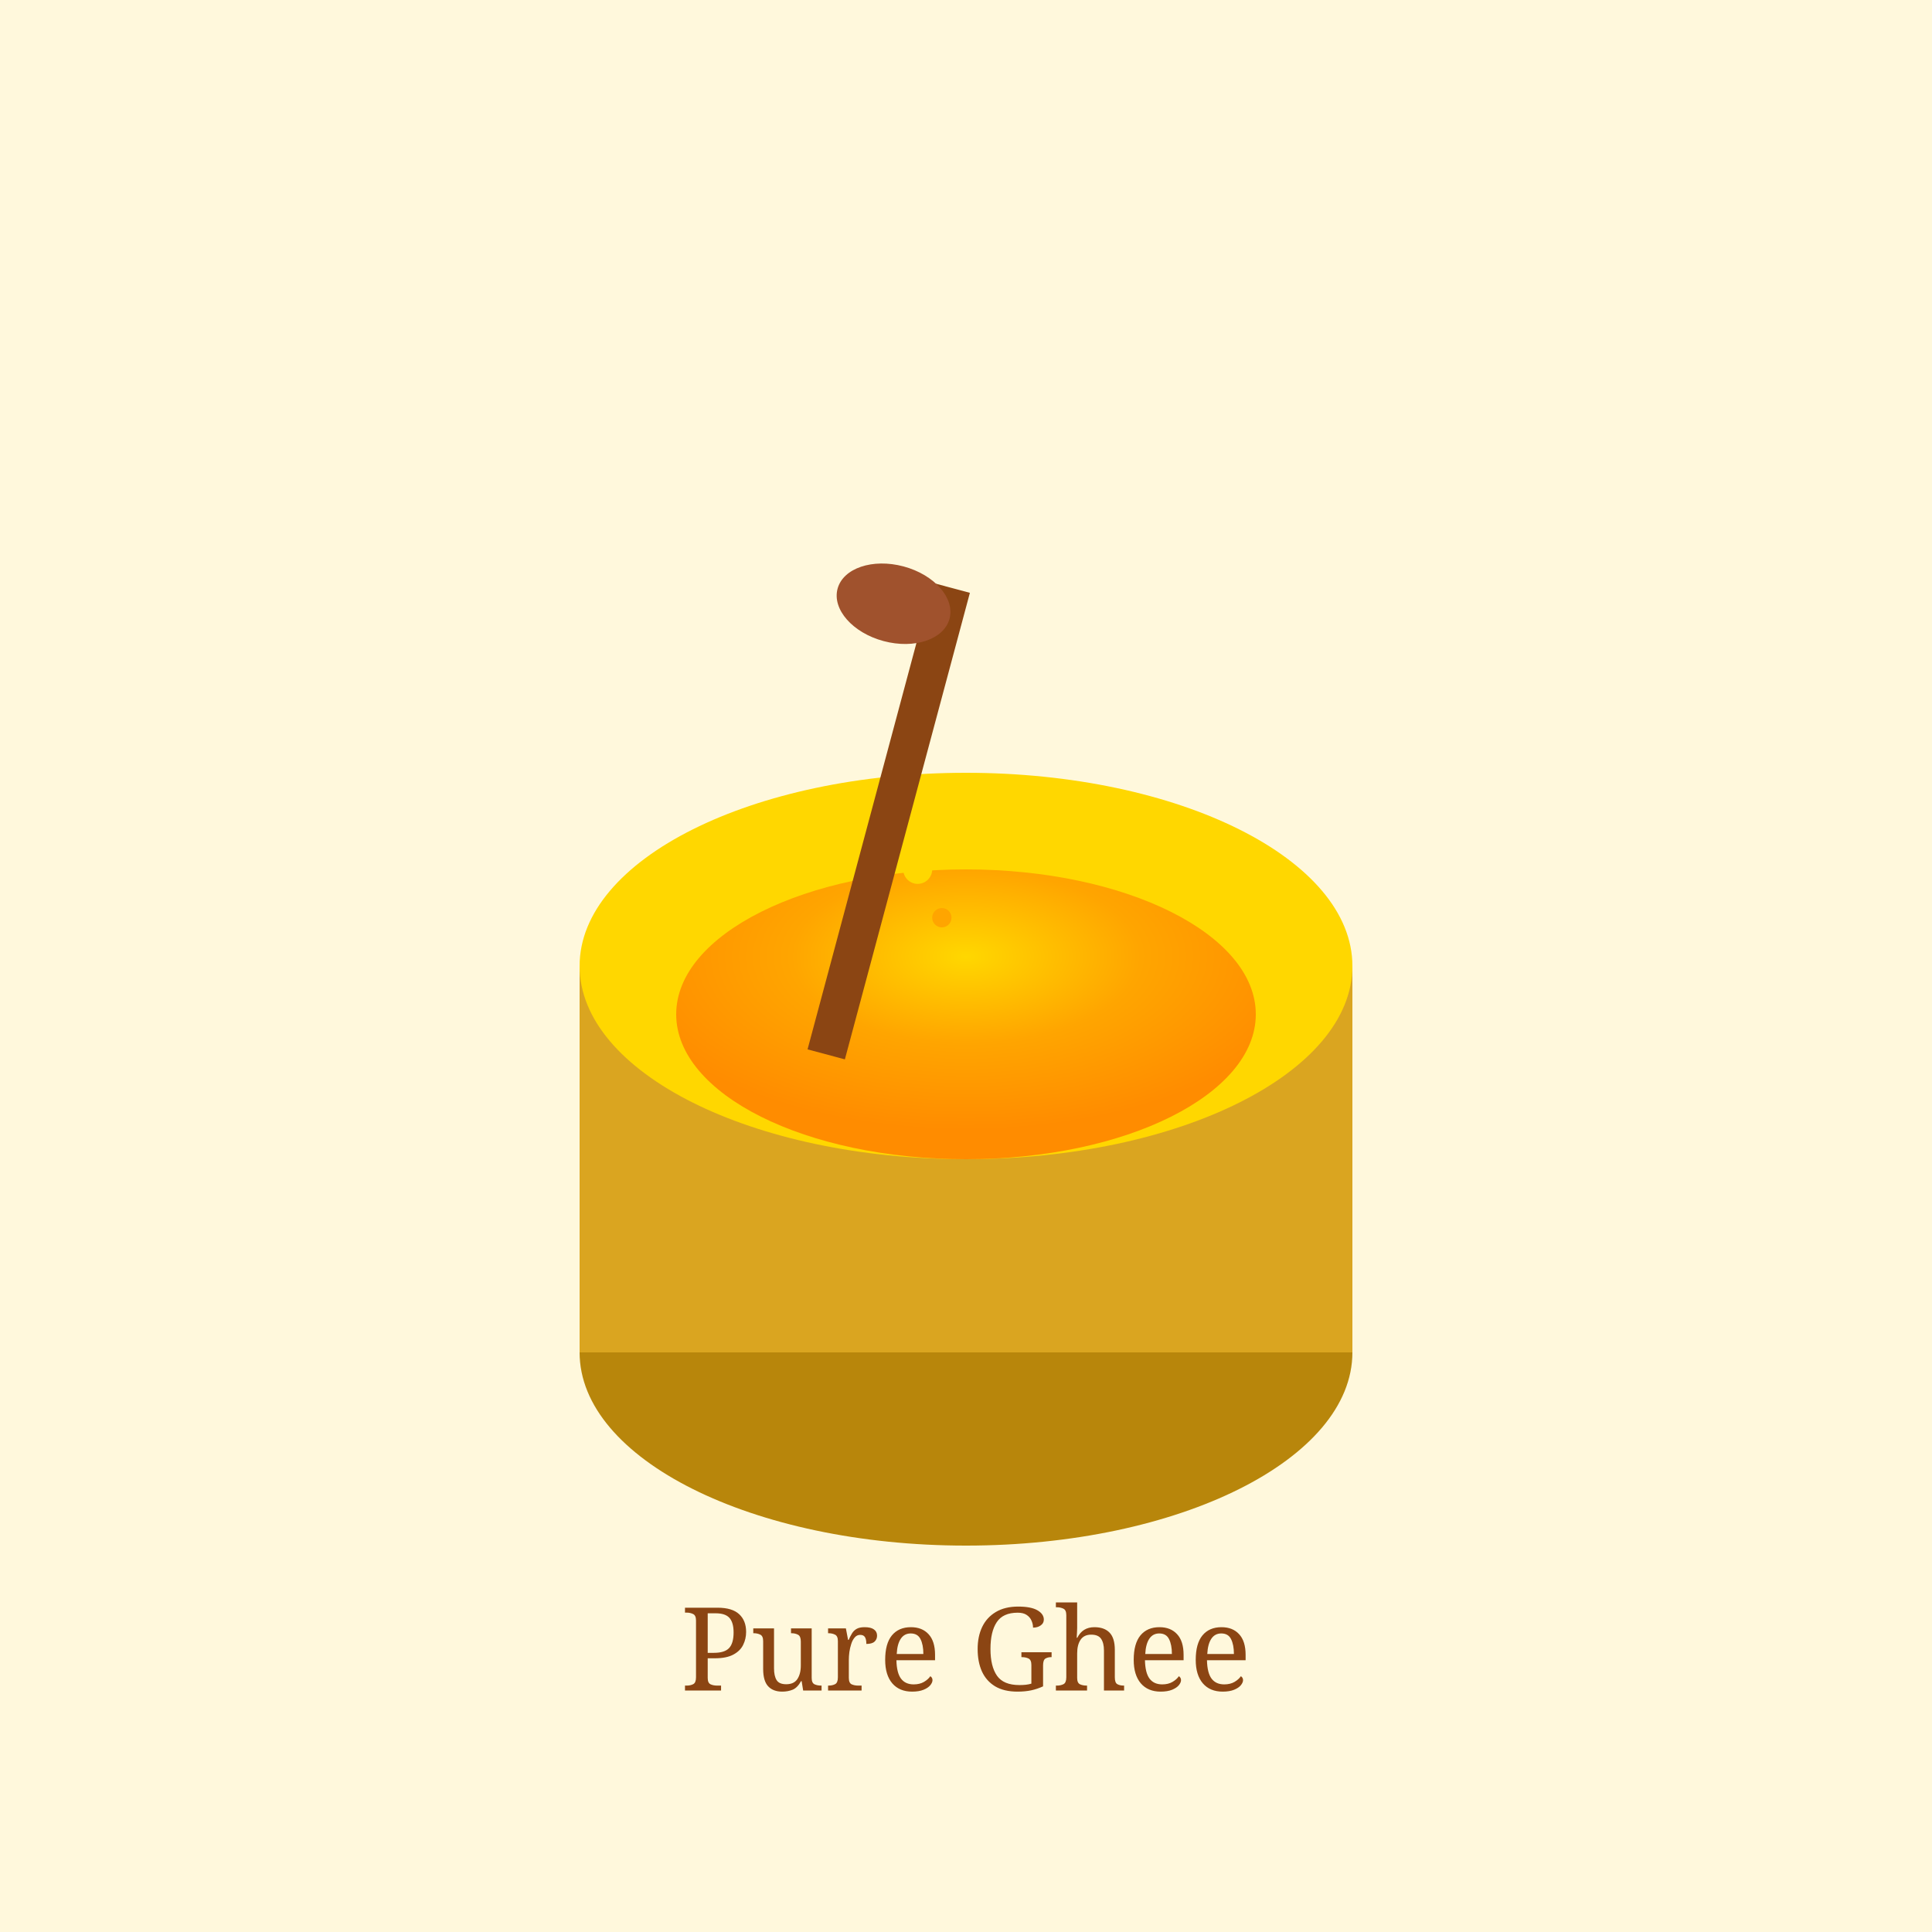
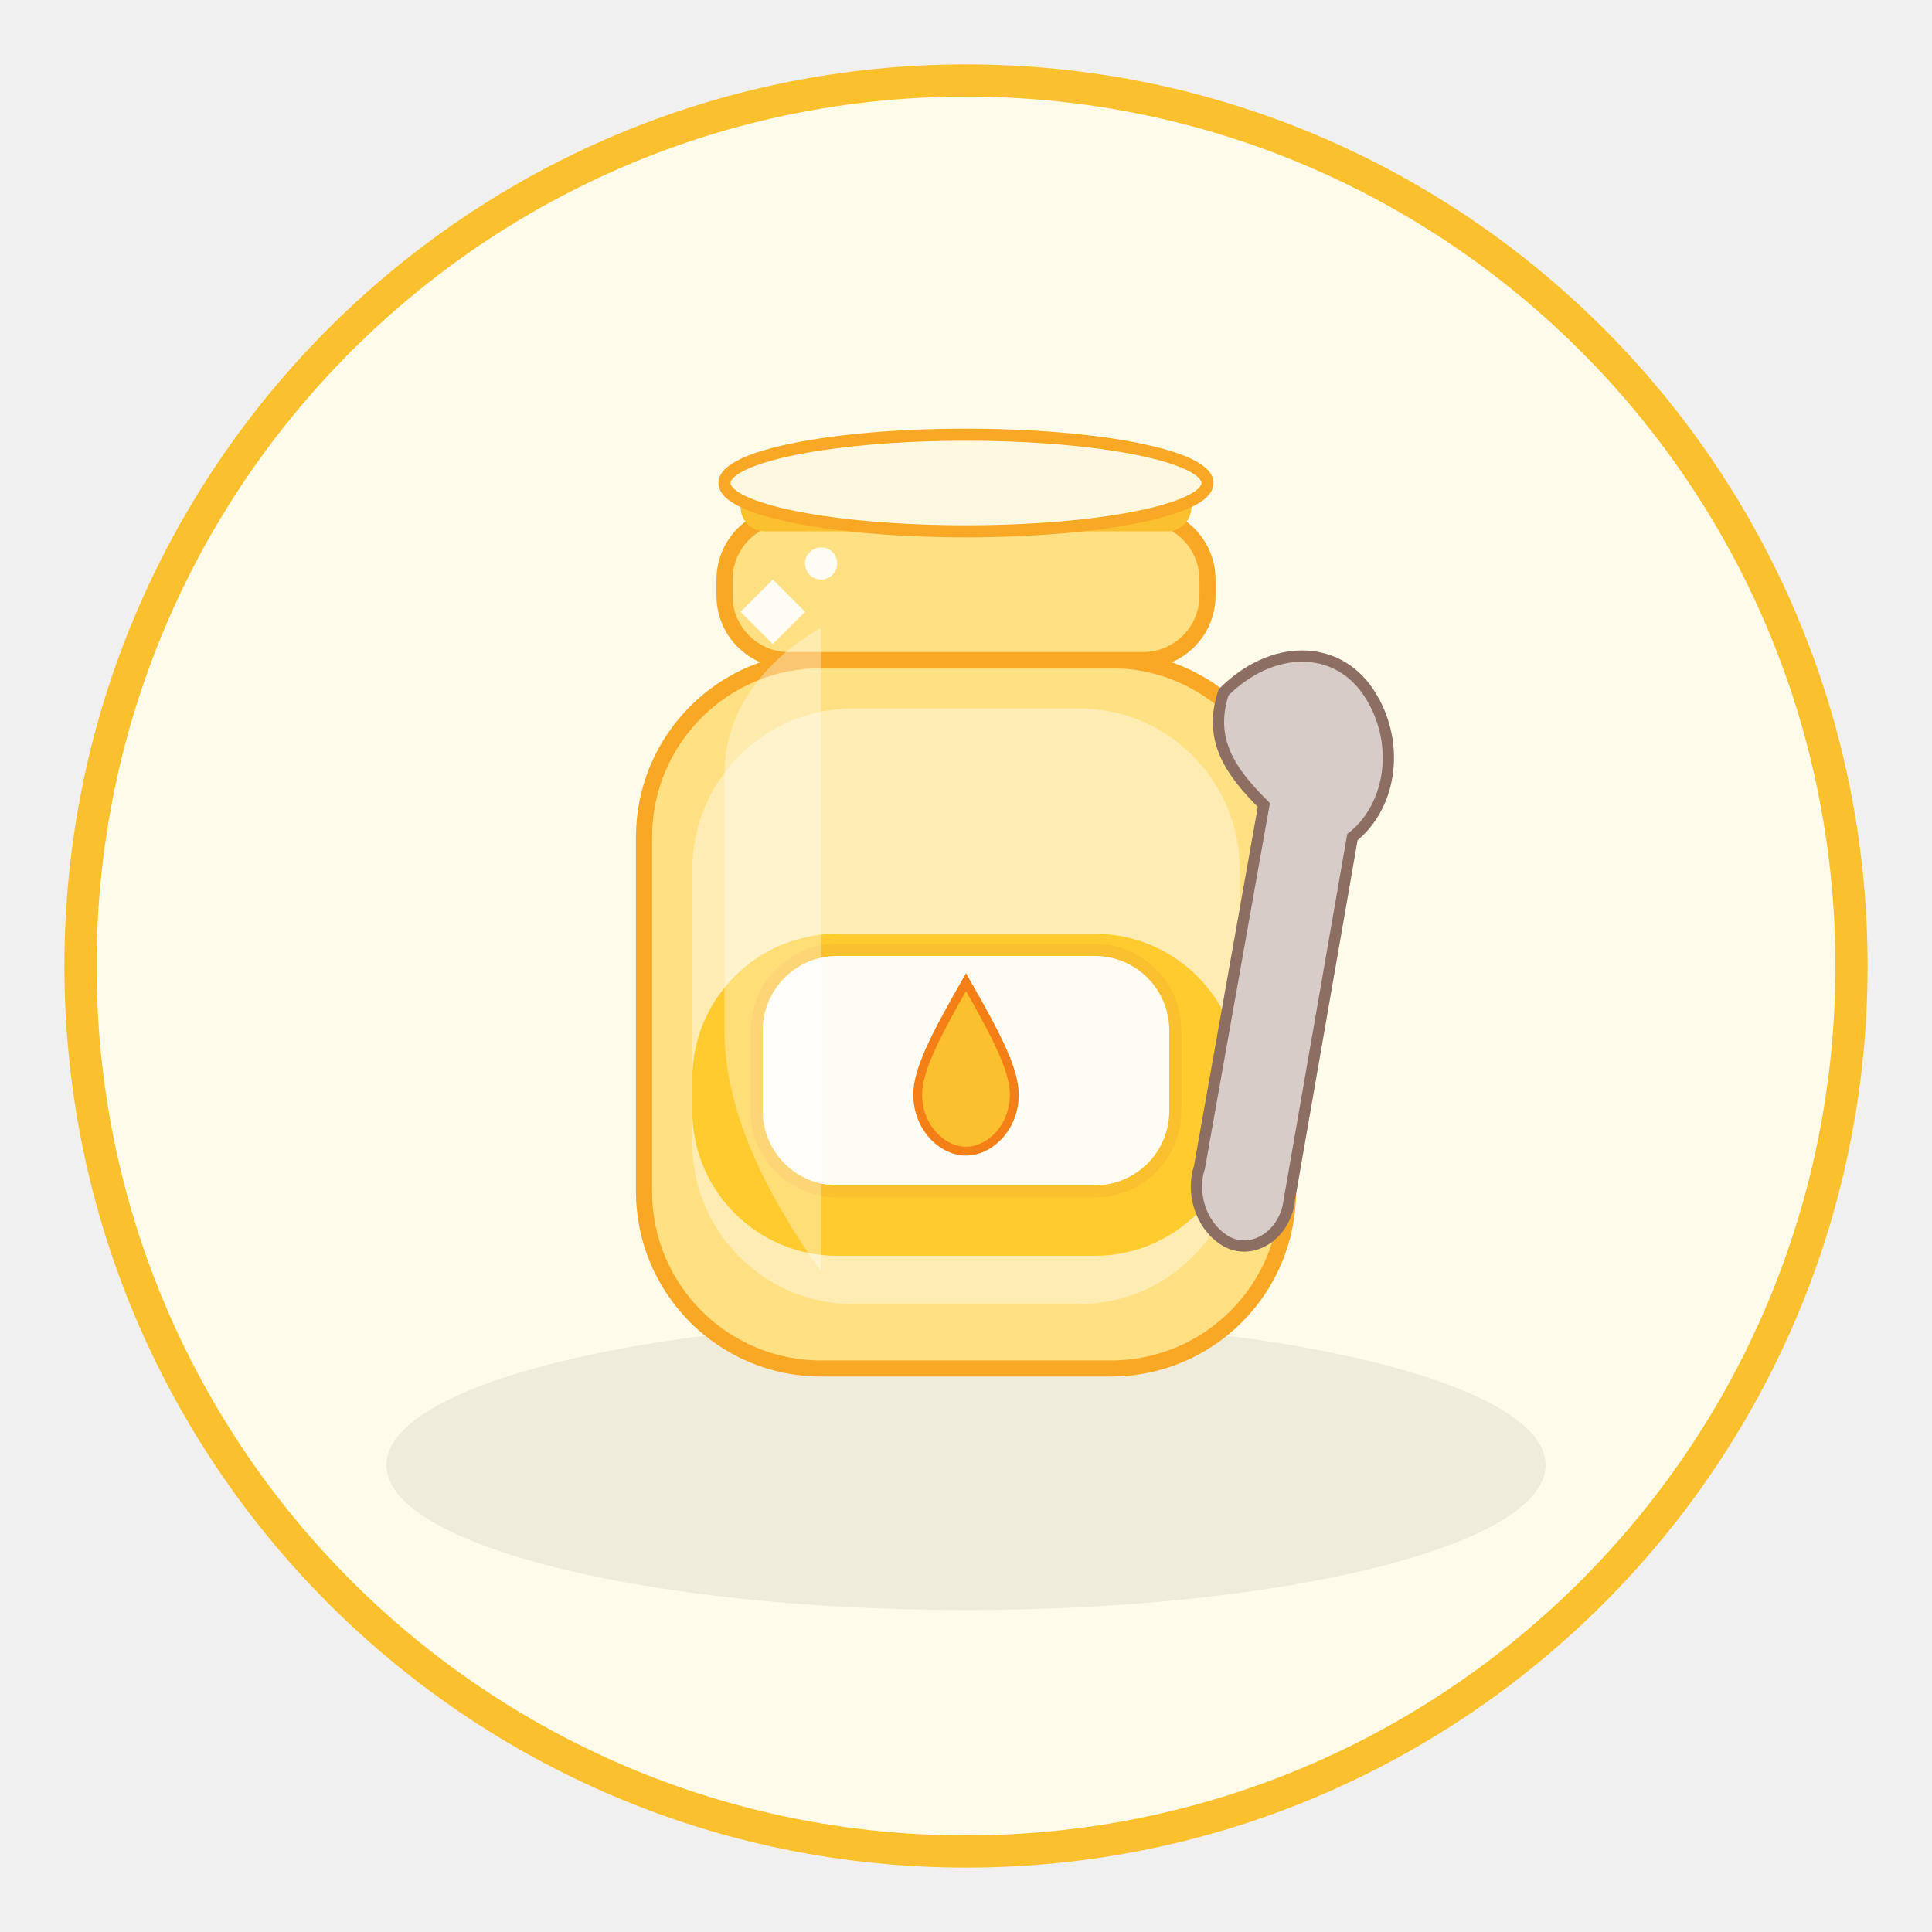
- <svg xmlns="http://www.w3.org/2000/svg" width="400" height="400" viewBox="0 0 400 400">
-   <defs>
-     <radialGradient id="gheeGradient" cx="50%" cy="30%" r="60%">
-       <stop offset="0%" style="stop-color:#FFD700;stop-opacity:1" />
-       <stop offset="50%" style="stop-color:#FFA500;stop-opacity:1" />
-       <stop offset="100%" style="stop-color:#FF8C00;stop-opacity:1" />
-     </radialGradient>
-   </defs>
-   <rect width="400" height="400" fill="#FFF8DC" />
-   <ellipse cx="200" cy="280" rx="80" ry="40" fill="#B8860B" />
-   <rect x="120" y="200" width="160" height="80" fill="#DAA520" />
-   <ellipse cx="200" cy="200" rx="80" ry="40" fill="#FFD700" />
-   <ellipse cx="200" cy="210" rx="60" ry="30" fill="url(#gheeGradient)" />
-   <rect x="180" y="120" width="8" height="100" fill="#8B4513" transform="rotate(15 184 170)" />
-   <ellipse cx="185" cy="125" rx="12" ry="8" fill="#A0522D" transform="rotate(15 185 125)" />
-   <circle cx="190" cy="180" r="3" fill="#FFD700" />
-   <circle cx="195" cy="190" r="2" fill="#FFA500" />
-   <text x="200" y="350" text-anchor="middle" font-family="serif" font-size="24" fill="#8B4513">Pure Ghee</text>
+ <svg xmlns="http://www.w3.org/2000/svg" width="240" height="240" viewBox="0 0 240 240">
+   <circle cx="120" cy="120" r="110" fill="#FFFBEA" stroke="#FBC02D" stroke-width="4" />
+   <ellipse cx="120" cy="182" rx="72" ry="18" fill="#000000" opacity="0.06" />
+   <rect x="80" y="82" width="80" height="88" rx="22" fill="#FFE082" stroke="#F9A825" stroke-width="2" />
+   <rect x="86" y="88" width="68" height="74" rx="20" fill="#FFECB3" />
+   <rect x="86" y="116" width="68" height="40" rx="18" fill="#FFCA28" opacity="0.95" />
+   <rect x="90" y="64" width="60" height="18" rx="8" fill="#FFE082" stroke="#F9A825" stroke-width="2" />
+   <rect x="92" y="60" width="56" height="6" rx="3" fill="#FBC02D" />
+   <ellipse cx="120" cy="60" rx="30" ry="6" fill="#FFF8E1" stroke="#F9A825" stroke-width="1.5" />
+   <rect x="94" y="118" width="52" height="30" rx="10" fill="#FFFDF5" stroke="#FBC02D" stroke-width="1.5" />
+   <path d="M120 122 C116 129,114 133,114 136 C114 140,117 143,120 143 C123 143,126 140,126 136 C126 133,124 129,120 122 Z" fill="#FBC02D" stroke="#F57F17" stroke-width="1.1" />
+   <path d="M90 96 C90 84,102 78,102 78 L102 158 C95 148,90 138,90 128 Z" fill="#FFFFFF" opacity="0.35" />
+   <path d="M152 86 C158 80,166 80,170 86 C174 92,173 100,168 104 L160 150 C159 154,155 156,152 154 C149 152,148 148,149 145 L157 100 C153 96,150 92,152 86 Z" fill="#D7CCC8" stroke="#8D6E63" stroke-width="1.4" />
+   <path d="M96 72 L100 76 L96 80 L92 76 Z" fill="#FFFFFF" opacity="0.9" />
+   <circle cx="102" cy="70" r="2" fill="#FFFFFF" opacity="0.9" />
</svg>
